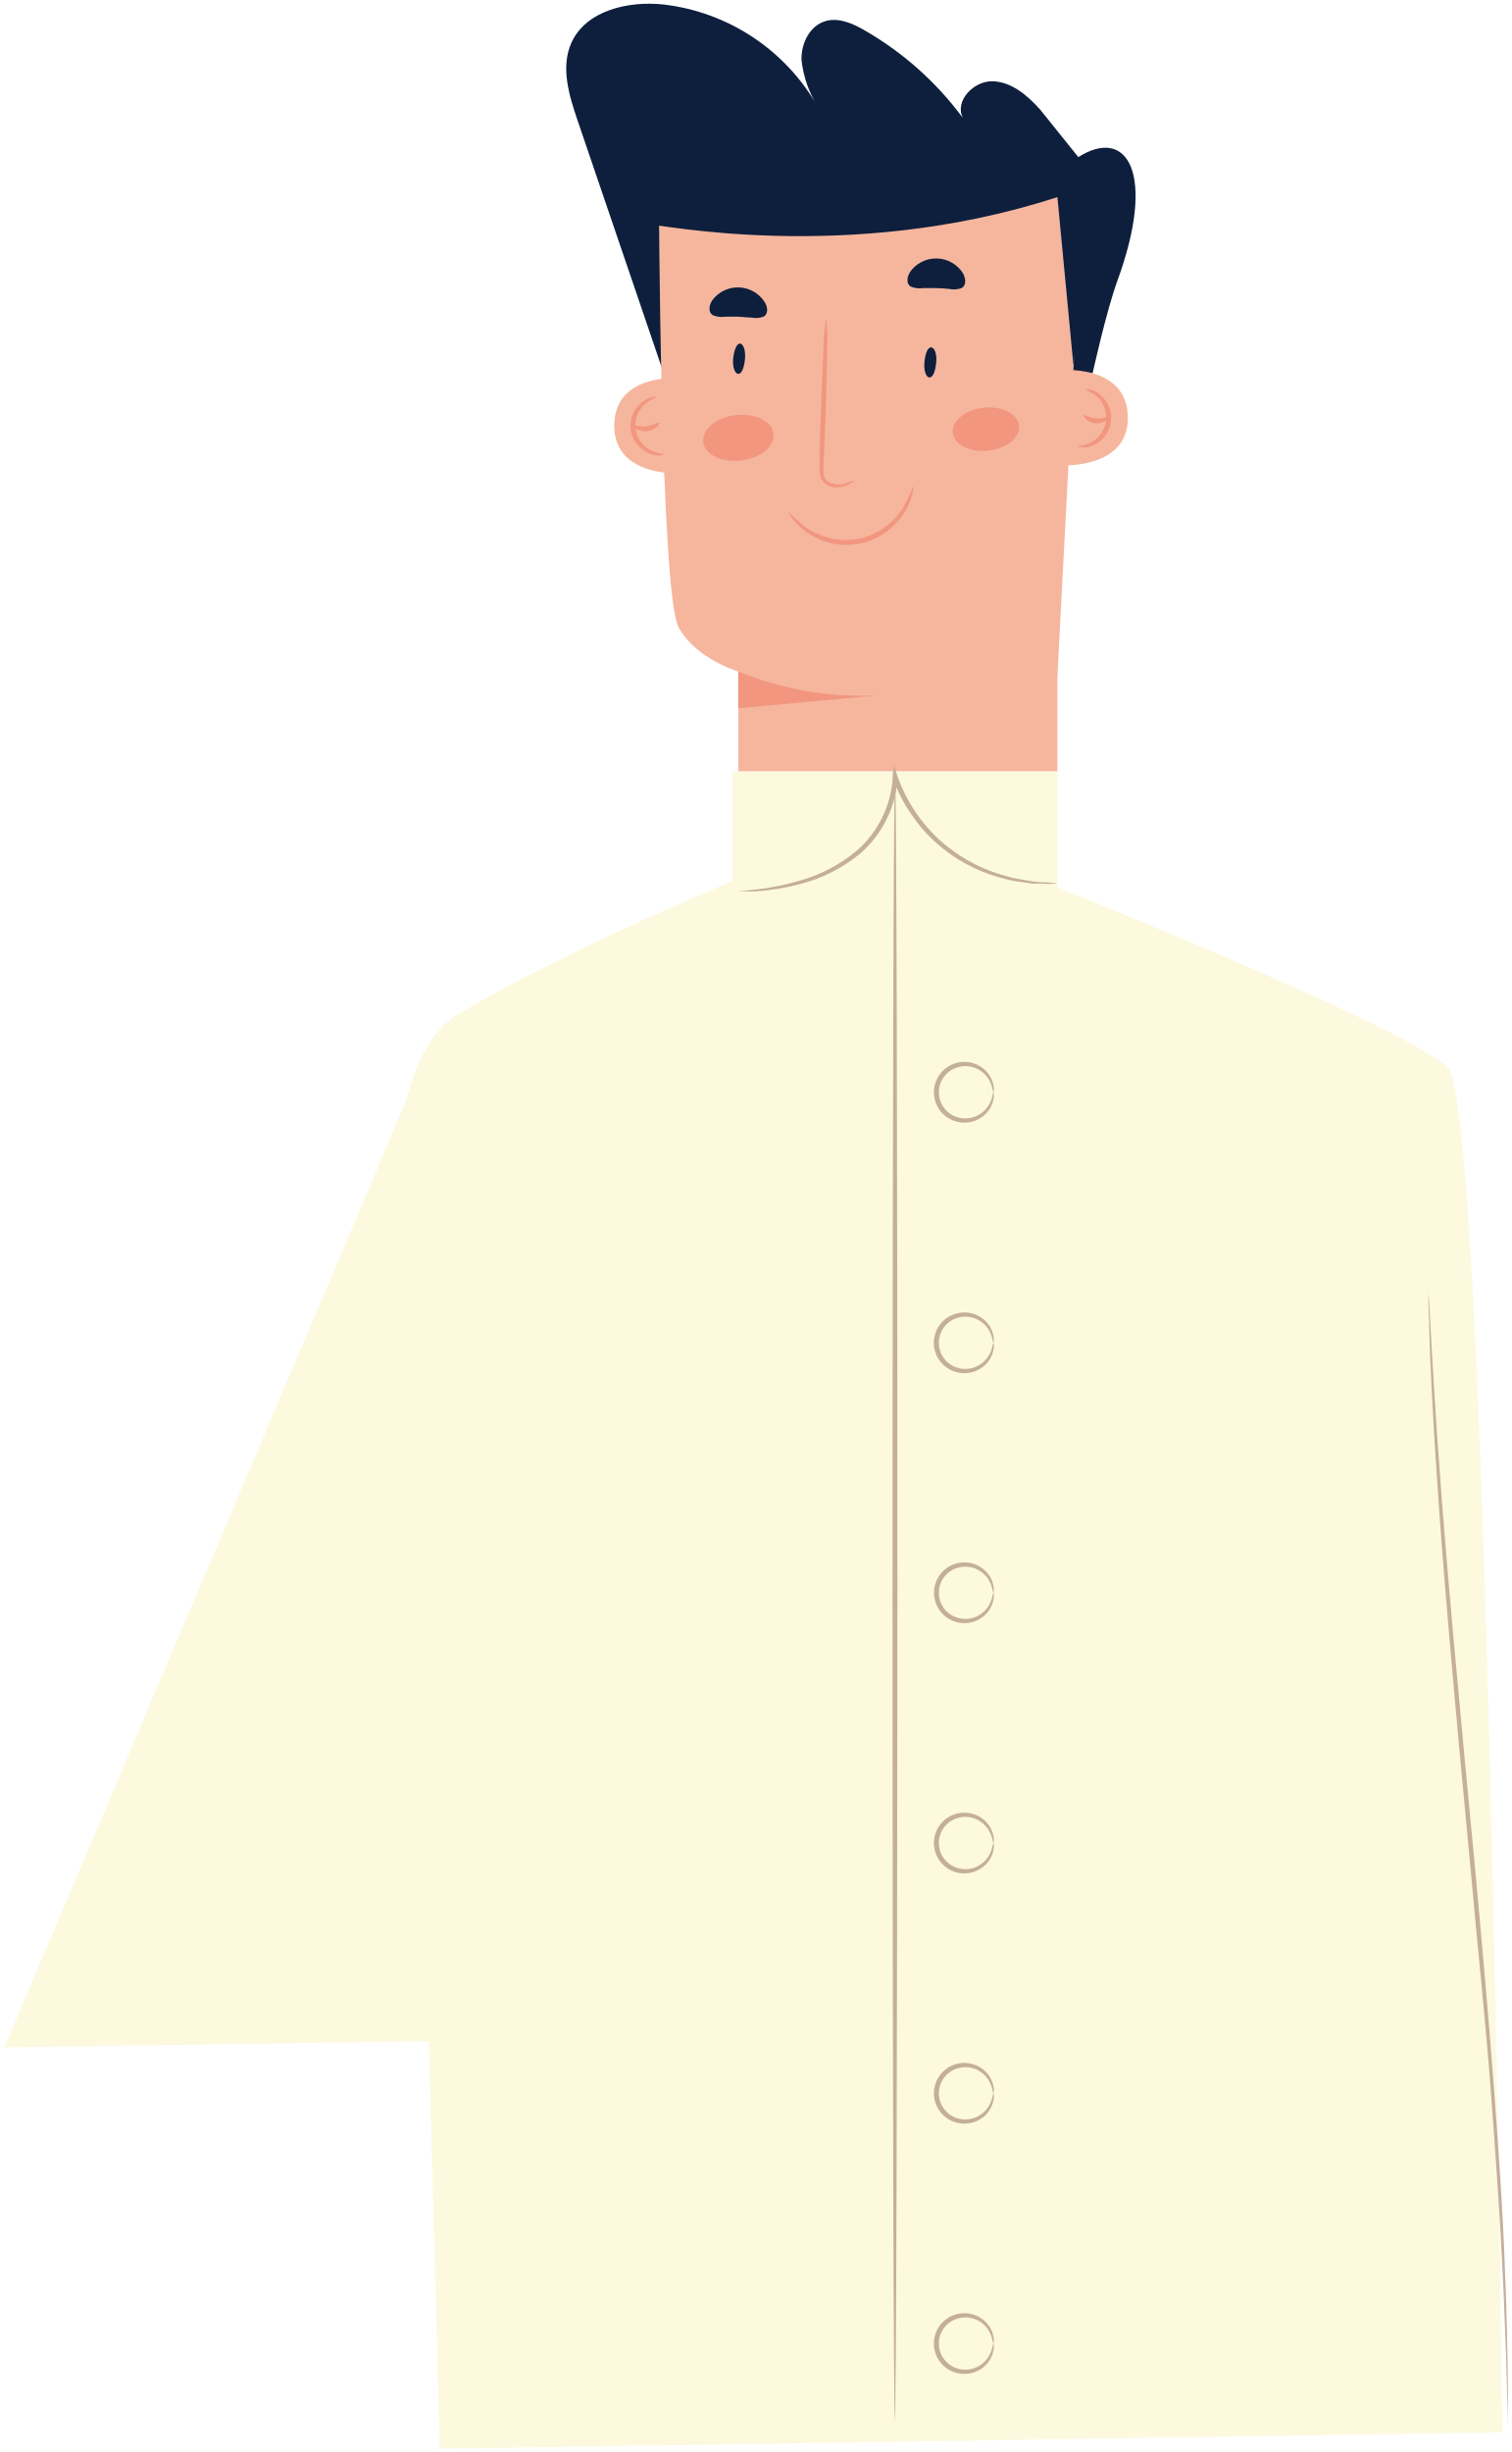
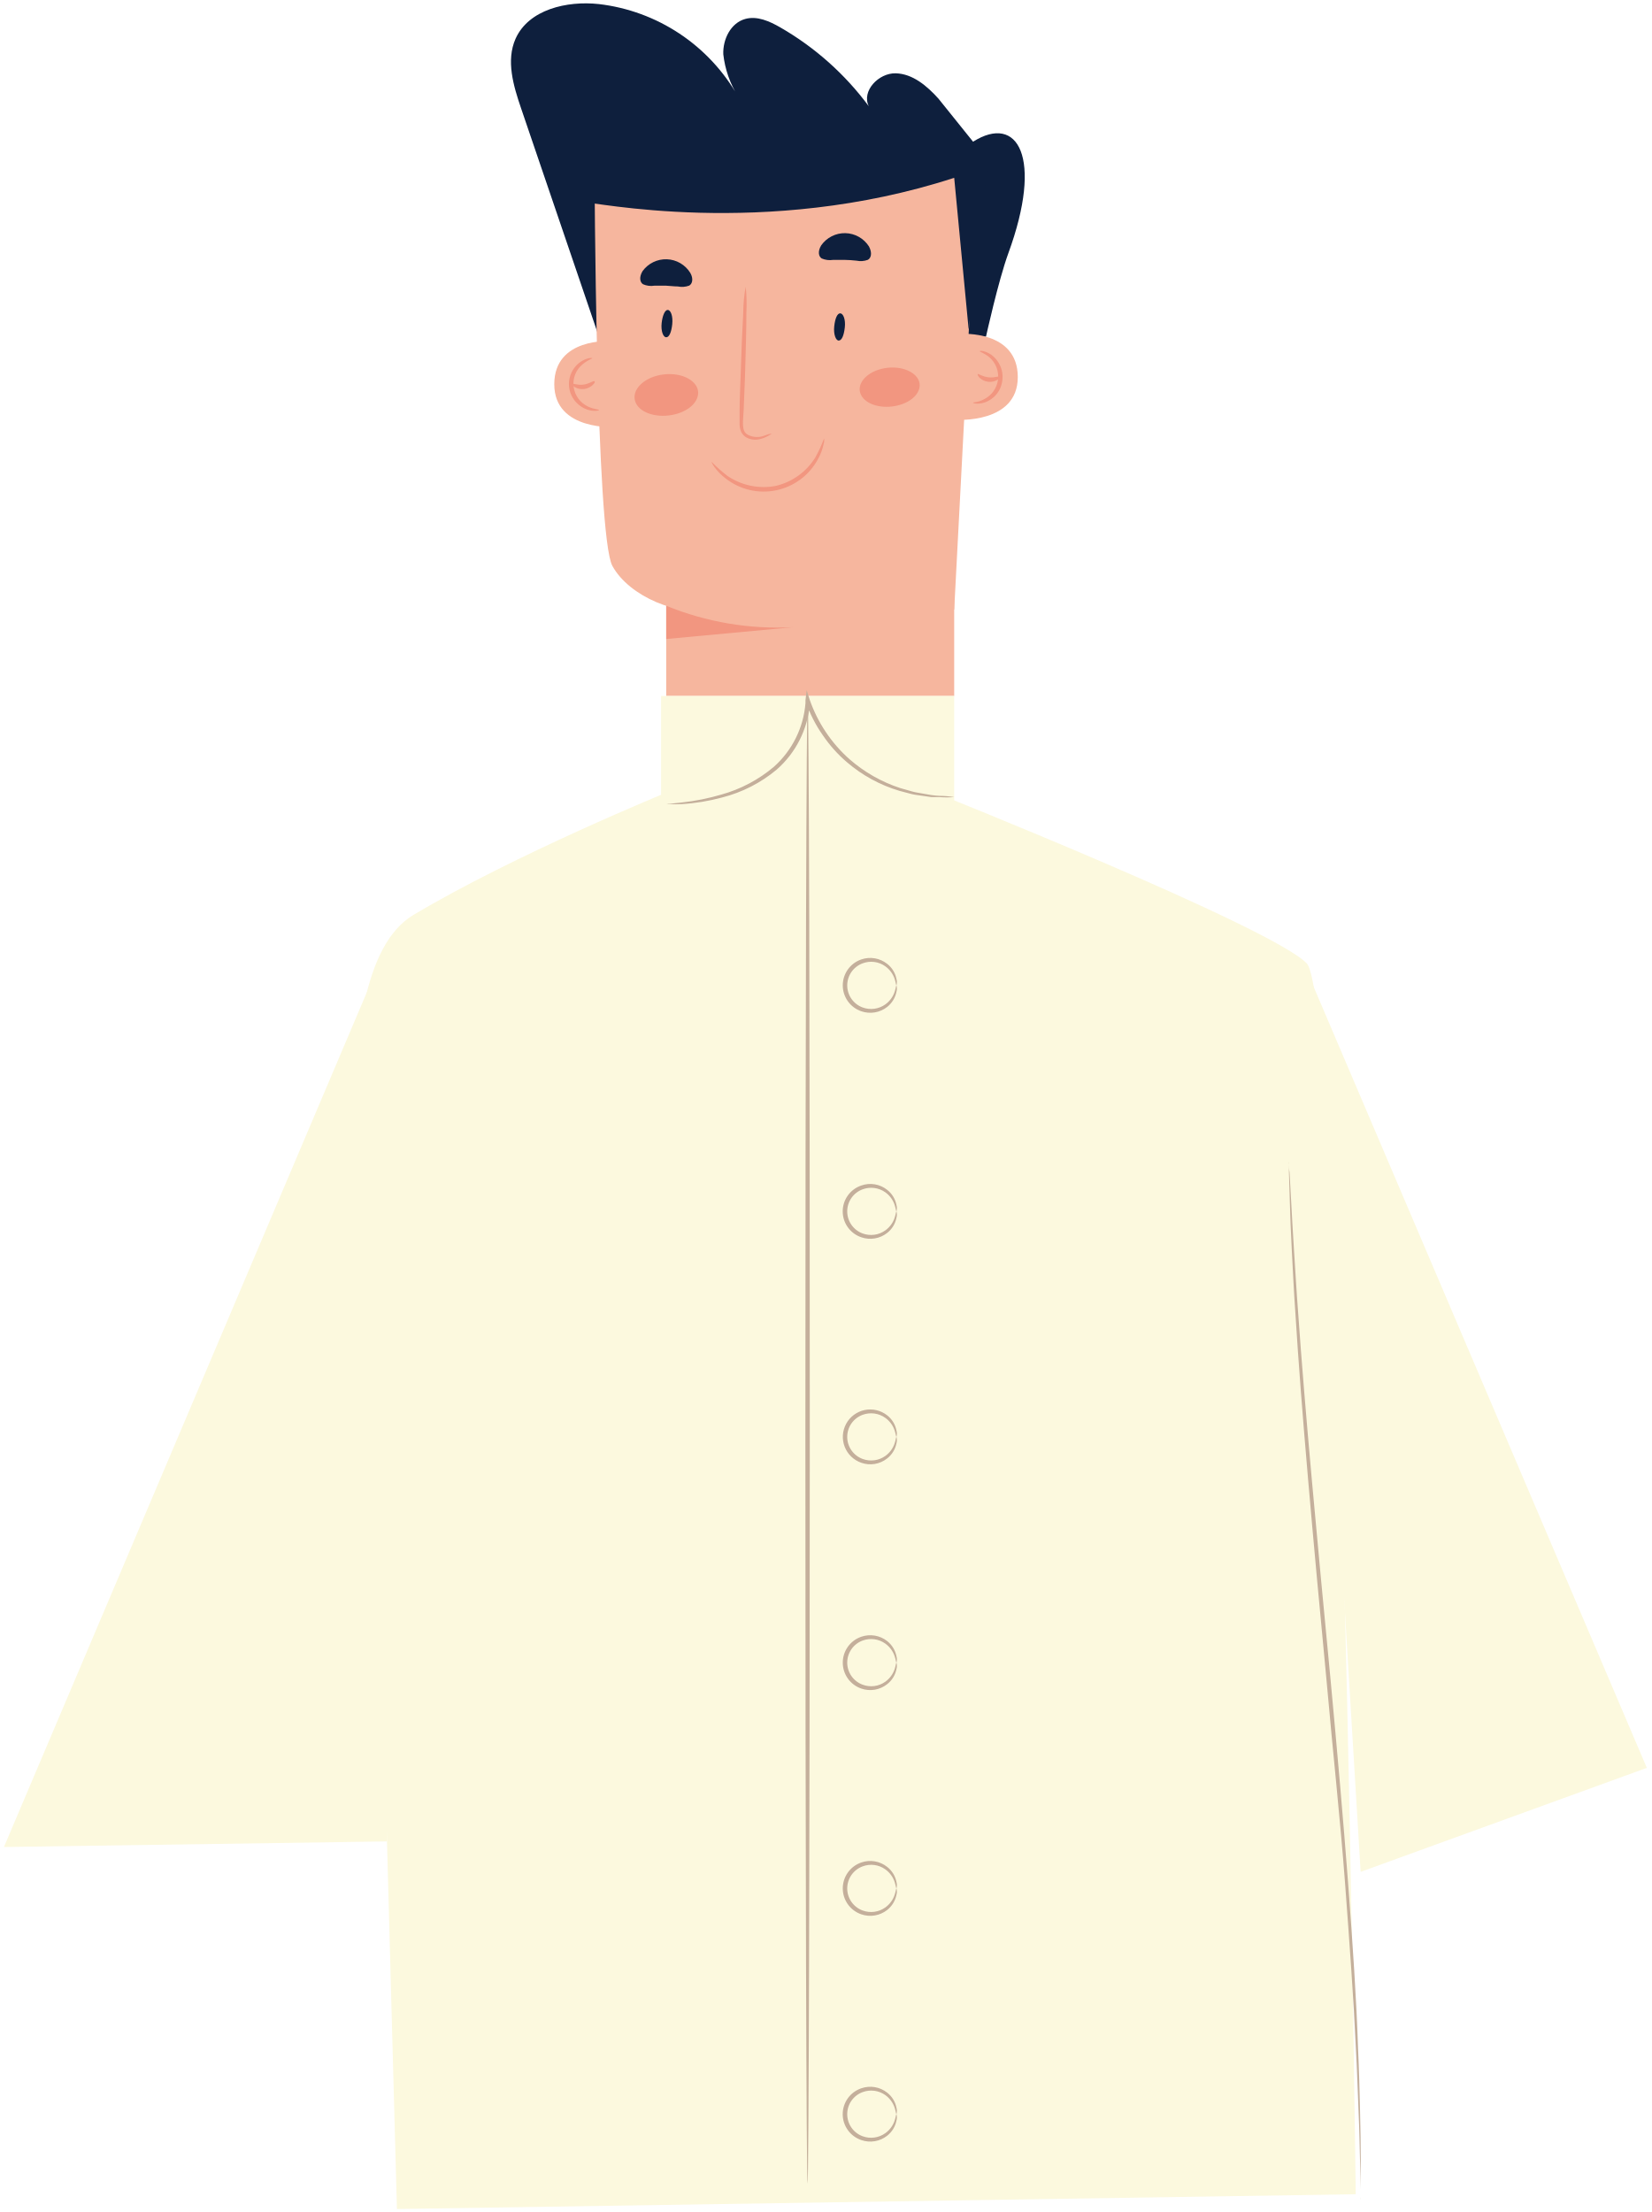
- <svg xmlns="http://www.w3.org/2000/svg" width="304" height="493" viewBox="0 0 304 493" fill="none">
+ <svg xmlns="http://www.w3.org/2000/svg" width="368" height="493" viewBox="0 0 368 493" fill="none">
  <path d="M86.991 208.823L0.877 411.653L86.237 410.409L88.611 221.505" fill="#FCF9DE" />
  <path d="M133.478 75.054L116.142 24.177C114.427 19.146 112.732 13.512 114.899 8.631C117.819 2.112 126.318 0.133 133.459 0.906C139.89 1.657 146.052 3.916 151.444 7.498C156.837 11.08 161.308 15.884 164.494 21.52C162.699 18.668 161.572 15.447 161.197 12.099C161.065 8.763 162.855 5.108 166.096 4.222C168.734 3.487 171.504 4.731 173.897 6.106C181.614 10.545 188.331 16.53 193.626 23.687C191.949 20.295 195.812 16.244 199.618 16.338C203.425 16.433 206.628 19.184 209.153 21.991L216.86 31.583C226.828 25.289 232.556 35.05 224.718 56.456C222.475 62.618 219.743 75.035 219.743 75.035H133.478" fill="#0E1F3D" />
  <path d="M212.659 135.862C212.659 135.862 167.153 134.128 159.22 135.862C151.287 137.595 140.188 132.941 136.476 126.12C132.764 119.298 132.5 37.726 132.5 37.726L217.917 35.351L212.659 135.862Z" fill="#F6B69E" />
  <path d="M148.476 109.651V155.12H212.657V97.101L148.476 109.651Z" fill="#F6B69E" />
  <path d="M212.658 155.12H147.328V184.459H212.658V155.12Z" fill="#FCF9DE" />
  <path d="M88.461 492.34L83.072 293.166C83.072 293.166 69.636 217.378 92.098 203.943C114.559 190.507 149.118 176.394 149.118 176.394H207.72C207.72 176.394 283.32 206.543 291.215 214.702C299.111 222.861 302.145 489.042 302.145 489.042L88.461 492.34Z" fill="#FCF9DE" />
-   <path d="M183.657 97.704C183.719 98.14 183.681 98.585 183.544 99.004C183.301 100.181 182.875 101.313 182.281 102.358C181.33 104.117 180.007 105.647 178.403 106.842C176.799 108.036 174.954 108.866 172.996 109.273C171.039 109.681 169.015 109.656 167.068 109.2C165.121 108.744 163.297 107.869 161.723 106.636C160.769 105.913 159.925 105.057 159.217 104.092C158.727 103.395 158.539 102.961 158.595 102.942C159.694 104.067 160.872 105.112 162.119 106.07C165.248 108.191 169.086 108.997 172.803 108.313C174.626 107.899 176.349 107.128 177.872 106.044C179.396 104.961 180.689 103.586 181.678 102C182.452 100.623 183.113 99.186 183.657 97.704Z" fill="#F29680" />
+   <path d="M183.657 97.704C183.719 98.14 183.681 98.585 183.544 99.004C183.301 100.181 182.875 101.313 182.281 102.358C181.33 104.117 180.007 105.647 178.403 106.842C176.799 108.036 174.954 108.866 172.996 109.273C171.039 109.681 169.015 109.656 167.068 109.2C165.121 108.744 163.297 107.869 161.723 106.636C160.769 105.913 159.925 105.057 159.217 104.092C158.727 103.395 158.539 102.961 158.595 102.942C159.694 104.067 160.872 105.112 162.119 106.07C165.248 108.191 169.086 108.997 172.803 108.313C174.626 107.899 176.349 107.128 177.873 106.044C179.396 104.961 180.689 103.586 181.678 102C182.452 100.623 183.113 99.186 183.657 97.704Z" fill="#F29680" />
  <path d="M186.919 75.902C186.278 75.902 185.732 74.527 185.92 72.737C186.109 70.946 186.617 69.797 187.277 69.835C187.937 69.872 188.483 71.21 188.276 73C188.068 74.79 187.597 75.902 186.919 75.902Z" fill="#0E1F3D" />
  <path d="M193.419 57.907C192.606 58.21 191.723 58.276 190.875 58.095C189.97 58.001 188.991 57.925 188.274 57.925C187.558 57.925 186.56 57.925 185.655 57.925C184.8 58.056 183.926 57.945 183.13 57.605C182.452 57.191 182.188 56.06 183.017 54.684C183.623 53.823 184.431 53.124 185.371 52.65C186.311 52.175 187.353 51.94 188.406 51.964C189.458 51.988 190.489 52.271 191.406 52.789C192.323 53.306 193.098 54.041 193.664 54.929C194.436 56.399 194.135 57.511 193.419 57.907Z" fill="#0E1F3D" />
  <path d="M148.46 75.167C147.819 75.167 147.254 73.792 147.461 71.983C147.631 70.456 148.14 69.062 148.818 69.081C149.496 69.1 150.005 70.456 149.817 72.265C149.628 74.074 149.12 75.205 148.46 75.167Z" fill="#0E1F3D" />
  <path d="M153.602 63.654C152.789 63.956 151.907 64.021 151.058 63.843C150.154 63.843 149.174 63.692 148.458 63.673C147.742 63.654 146.743 63.673 145.839 63.673C144.984 63.813 144.107 63.702 143.314 63.352C142.635 62.938 142.372 61.807 143.201 60.432C143.818 59.578 144.637 58.89 145.584 58.428C146.531 57.966 147.577 57.745 148.63 57.785C149.683 57.824 150.71 58.122 151.62 58.653C152.53 59.183 153.295 59.93 153.847 60.828C154.601 62.147 154.281 63.277 153.602 63.654Z" fill="#0E1F3D" />
  <path d="M213.072 93.558C213.072 93.558 226.828 94.519 226.828 84.043C226.828 73.566 214.24 74.414 214.24 74.414L213.072 93.558Z" fill="#F6B69E" />
  <path d="M216.86 89.752C216.86 89.601 217.859 89.752 219.234 89.017C220.088 88.611 220.826 87.998 221.382 87.234C221.937 86.469 222.292 85.577 222.414 84.64C222.536 83.703 222.421 82.75 222.079 81.869C221.738 80.987 221.181 80.206 220.459 79.595C219.291 78.634 218.311 78.427 218.349 78.276C218.386 78.126 219.442 78.107 220.874 79.03C221.667 79.598 222.314 80.347 222.758 81.216C223.333 82.315 223.551 83.567 223.38 84.796C223.255 85.909 222.814 86.964 222.11 87.835C221.405 88.707 220.466 89.359 219.404 89.714C217.915 90.185 216.822 89.865 216.86 89.752Z" fill="#F29680" />
  <path d="M222.852 83.948C222.852 84.061 222.852 84.363 222.267 84.664C221.637 85.036 220.9 85.182 220.176 85.079C219.467 84.986 218.807 84.669 218.291 84.174C217.915 83.779 217.82 83.421 217.915 83.345C218.009 83.27 219.007 83.967 220.364 84.099C221.721 84.231 222.682 83.741 222.852 83.948Z" fill="#F29680" />
  <path d="M137.266 95.179C137.266 95.179 123.529 96.14 123.529 85.644C123.529 75.148 136.116 76.034 136.116 76.034L137.266 95.179Z" fill="#F6B69E" />
  <path d="M133.498 91.373C133.498 91.486 132.462 91.806 130.841 91.278C129.904 90.948 129.062 90.392 128.391 89.658C127.801 89.021 127.356 88.264 127.087 87.439C126.819 86.614 126.732 85.74 126.834 84.878C126.937 84.016 127.225 83.186 127.679 82.447C128.133 81.707 128.743 81.075 129.466 80.594C130.898 79.671 131.991 79.727 131.991 79.84C131.991 79.954 131.048 80.198 129.88 81.159C129.132 81.757 128.551 82.537 128.194 83.426C127.838 84.314 127.717 85.28 127.845 86.228C127.97 87.18 128.334 88.083 128.905 88.855C129.475 89.626 130.232 90.24 131.105 90.638C132.48 91.26 133.498 91.222 133.498 91.373Z" fill="#F29680" />
  <path d="M127.469 85.569C127.638 85.362 128.693 85.908 130.031 85.719C131.369 85.531 132.274 84.796 132.481 84.966C132.688 85.135 132.481 85.399 132.104 85.795C131.584 86.283 130.926 86.599 130.22 86.699C129.49 86.795 128.749 86.65 128.109 86.285C127.6 85.983 127.469 85.663 127.469 85.569Z" fill="#F29680" />
  <path d="M303.258 490.305C303.233 490.105 303.233 489.902 303.258 489.702V487.95C303.258 486.329 303.163 484.068 303.088 481.185C303.013 478.302 302.956 474.665 302.768 470.501C302.579 466.336 302.466 461.588 302.165 456.349C301.694 445.872 300.789 433.417 299.753 419.567C298.716 405.717 297.058 390.586 295.645 374.607C292.611 342.724 289.992 313.818 288.71 292.864C288.334 287.626 288.126 282.877 287.9 278.713C287.674 274.549 287.542 270.968 287.467 268.029C287.391 265.089 287.316 262.885 287.26 261.283V259.512C287.26 259.116 287.26 258.909 287.26 258.909C287.292 259.108 287.292 259.312 287.26 259.512C287.26 259.964 287.26 260.548 287.391 261.264C287.486 262.885 287.599 265.146 287.768 268.01C287.938 270.874 288.108 274.53 288.39 278.694C288.673 282.859 288.918 287.588 289.332 292.827C290.783 313.762 293.497 342.63 296.549 374.513C298.038 390.473 299.376 405.661 300.431 419.511C301.486 433.36 302.315 445.891 302.655 456.312C302.899 461.569 303.013 466.317 303.107 470.482C303.201 474.646 303.276 478.245 303.258 481.185C303.239 484.124 303.258 486.329 303.258 487.95V489.702C303.276 490.098 303.258 490.305 303.258 490.305Z" fill="#C4AF9B" />
+   <path d="M291.064 215.946L367.022 394.015L303.237 417.193L291.064 215.946Z" fill="#FCF9DE" />
  <path d="M179.982 486.687C179.718 486.687 179.492 412.67 179.492 321.393C179.492 230.116 179.718 156.099 180.001 156.099C180.283 156.099 180.491 230.097 180.472 321.393C180.453 412.689 180.227 486.687 179.982 486.687Z" fill="#C4AF9B" />
  <path d="M199.789 219.62C199.694 219.62 199.676 219.112 199.412 218.264C199.042 217.093 198.301 216.074 197.301 215.362C196.579 214.844 195.74 214.513 194.859 214.398C193.978 214.283 193.082 214.387 192.251 214.702C191.244 215.072 190.375 215.741 189.76 216.621C189.146 217.501 188.817 218.548 188.817 219.62C188.817 220.693 189.146 221.74 189.76 222.62C190.375 223.499 191.244 224.169 192.251 224.538C193.085 224.846 193.98 224.945 194.861 224.826C195.741 224.708 196.579 224.376 197.301 223.86C198.301 223.148 199.042 222.129 199.412 220.958C199.676 220.129 199.694 219.601 199.789 219.62C199.925 220.088 199.925 220.585 199.789 221.052C199.516 222.386 198.782 223.58 197.716 224.425C196.912 225.055 195.963 225.473 194.955 225.641C193.948 225.809 192.915 225.721 191.95 225.386C190.746 224.974 189.701 224.195 188.961 223.16C188.222 222.124 187.824 220.884 187.824 219.611C187.824 218.338 188.222 217.098 188.961 216.062C189.701 215.027 190.746 214.248 191.95 213.835C192.916 213.5 193.951 213.413 194.959 213.585C195.967 213.756 196.915 214.179 197.716 214.815C198.787 215.648 199.523 216.839 199.789 218.169C199.922 218.644 199.922 219.146 199.789 219.62Z" fill="#C4AF9B" />
  <path d="M199.787 269.989C199.693 269.989 199.674 269.48 199.41 268.632C199.04 267.461 198.3 266.442 197.3 265.73C196.575 265.217 195.737 264.888 194.856 264.774C193.976 264.659 193.081 264.761 192.25 265.071C191.242 265.44 190.373 266.11 189.759 266.989C189.144 267.869 188.815 268.916 188.815 269.989C188.815 271.061 189.144 272.108 189.759 272.988C190.373 273.868 191.242 274.537 192.25 274.907C193.083 275.214 193.979 275.313 194.859 275.195C195.739 275.076 196.577 274.745 197.3 274.228C198.3 273.516 199.04 272.497 199.41 271.327C199.674 270.497 199.693 269.989 199.787 269.989C199.922 270.456 199.922 270.953 199.787 271.421C199.525 272.758 198.789 273.956 197.714 274.794C196.912 275.426 195.963 275.846 194.955 276.014C193.947 276.182 192.912 276.093 191.948 275.755C190.742 275.347 189.694 274.572 188.952 273.537C188.21 272.503 187.81 271.262 187.81 269.989C187.81 268.716 188.21 267.474 188.952 266.44C189.694 265.406 190.742 264.63 191.948 264.223C192.912 263.879 193.947 263.787 194.956 263.955C195.965 264.123 196.914 264.546 197.714 265.184C198.785 266.017 199.521 267.207 199.787 268.538C199.923 269.012 199.923 269.515 199.787 269.989Z" fill="#C4AF9B" />
  <path d="M199.787 320.244C199.693 320.244 199.674 319.735 199.411 318.906C199.041 317.735 198.3 316.717 197.3 316.004C196.578 315.488 195.74 315.156 194.859 315.038C193.979 314.92 193.083 315.018 192.25 315.326C191.243 315.695 190.373 316.365 189.759 317.244C189.145 318.124 188.815 319.171 188.815 320.244C188.815 321.317 189.145 322.364 189.759 323.243C190.373 324.123 191.243 324.793 192.25 325.162C193.082 325.472 193.977 325.574 194.857 325.459C195.737 325.344 196.576 325.016 197.3 324.502C198.3 323.79 199.041 322.771 199.411 321.601C199.674 320.753 199.693 320.244 199.787 320.244C199.923 320.718 199.923 321.221 199.787 321.695C199.522 323.025 198.786 324.216 197.715 325.049C196.915 325.686 195.965 326.109 194.956 326.277C193.947 326.446 192.912 326.354 191.949 326.01C191.11 325.72 190.344 325.251 189.706 324.635C189.067 324.019 188.57 323.271 188.249 322.444C187.929 321.616 187.793 320.729 187.851 319.843C187.908 318.957 188.158 318.095 188.583 317.316C189.008 316.537 189.598 315.86 190.311 315.332C191.024 314.804 191.844 314.438 192.713 314.259C193.583 314.081 194.481 314.094 195.344 314.297C196.208 314.501 197.017 314.891 197.715 315.439C198.79 316.276 199.526 317.474 199.787 318.812C199.923 319.28 199.923 319.776 199.787 320.244Z" fill="#C4AF9B" />
  <path d="M199.789 370.555C199.694 370.555 199.676 370.047 199.412 369.218C199.042 368.047 198.301 367.028 197.301 366.316C196.579 365.799 195.741 365.468 194.861 365.349C193.98 365.231 193.085 365.33 192.251 365.637C191.244 366.007 190.375 366.677 189.76 367.556C189.146 368.436 188.817 369.483 188.817 370.555C188.817 371.628 189.146 372.675 189.76 373.555C190.375 374.434 191.244 375.104 192.251 375.474C193.082 375.789 193.978 375.893 194.859 375.778C195.74 375.663 196.579 375.332 197.301 374.814C198.301 374.102 199.042 373.083 199.412 371.912C199.676 371.064 199.694 370.555 199.789 370.555C199.922 371.03 199.922 371.532 199.789 372.006C199.523 373.337 198.787 374.528 197.716 375.361C196.915 375.997 195.967 376.42 194.959 376.591C193.951 376.762 192.916 376.676 191.95 376.34C190.746 375.928 189.701 375.149 188.961 374.114C188.222 373.078 187.824 371.838 187.824 370.565C187.824 369.292 188.222 368.051 188.961 367.016C189.701 365.98 190.746 365.202 191.95 364.789C192.915 364.455 193.948 364.367 194.955 364.535C195.963 364.703 196.912 365.121 197.716 365.75C198.782 366.596 199.516 367.79 199.789 369.123C199.925 369.591 199.925 370.088 199.789 370.555Z" fill="#C4AF9B" />
  <path d="M199.789 420.886C199.694 420.886 199.676 420.377 199.412 419.529C199.042 418.359 198.301 417.34 197.301 416.628C196.579 416.11 195.74 415.779 194.859 415.664C193.978 415.549 193.082 415.653 192.251 415.968C191.244 416.337 190.375 417.007 189.76 417.887C189.146 418.766 188.817 419.813 188.817 420.886C188.817 421.959 189.146 423.006 189.76 423.886C190.375 424.765 191.244 425.435 192.251 425.804C193.085 426.112 193.98 426.21 194.861 426.092C195.741 425.974 196.579 425.642 197.301 425.126C198.301 424.413 199.042 423.395 199.412 422.224C199.676 421.395 199.694 420.886 199.789 420.886C199.925 421.354 199.925 421.851 199.789 422.318C199.516 423.651 198.782 424.846 197.716 425.691C196.912 426.321 195.963 426.739 194.955 426.907C193.948 427.075 192.915 426.987 191.95 426.652C190.746 426.24 189.701 425.461 188.961 424.426C188.222 423.39 187.824 422.149 187.824 420.877C187.824 419.604 188.222 418.363 188.961 417.328C189.701 416.292 190.746 415.514 191.95 415.101C192.916 414.765 193.951 414.679 194.959 414.851C195.967 415.022 196.915 415.445 197.716 416.081C198.787 416.914 199.523 418.105 199.789 419.435C199.924 419.909 199.924 420.412 199.789 420.886Z" fill="#C4AF9B" />
  <path d="M199.787 471.198C199.693 471.198 199.674 470.689 199.41 469.841C199.04 468.67 198.3 467.652 197.3 466.939C196.575 466.426 195.737 466.098 194.856 465.983C193.976 465.868 193.081 465.97 192.25 466.28C191.242 466.649 190.373 467.319 189.759 468.198C189.144 469.078 188.815 470.125 188.815 471.198C188.815 472.271 189.144 473.318 189.759 474.197C190.373 475.077 191.242 475.746 192.25 476.116C193.083 476.423 193.979 476.522 194.859 476.404C195.739 476.286 196.577 475.954 197.3 475.437C198.3 474.725 199.04 473.706 199.41 472.536C199.674 471.706 199.693 471.198 199.787 471.198C199.922 471.666 199.922 472.162 199.787 472.63C199.525 473.967 198.789 475.165 197.714 476.003C196.912 476.636 195.963 477.055 194.955 477.223C193.947 477.391 192.912 477.302 191.948 476.964C190.742 476.556 189.694 475.781 188.952 474.746C188.21 473.712 187.81 472.471 187.81 471.198C187.81 469.925 188.21 468.683 188.952 467.649C189.694 466.615 190.742 465.839 191.948 465.432C192.912 465.093 193.947 465.004 194.955 465.172C195.963 465.34 196.912 465.76 197.714 466.393C198.785 467.226 199.521 468.416 199.787 469.747C199.923 470.221 199.923 470.724 199.787 471.198Z" fill="#C4AF9B" />
  <path d="M212.658 177.656C211.56 177.738 210.458 177.738 209.36 177.656C208.832 177.656 208.248 177.656 207.589 177.656L205.516 177.355C204.762 177.223 203.952 177.185 203.104 176.959L200.466 176.262C196.143 174.982 192.142 172.798 188.727 169.855C186.699 168.122 184.912 166.125 183.413 163.919C181.749 161.567 180.441 158.983 179.531 156.25L180.492 156.156V156.797C180.038 162.495 177.374 167.791 173.068 171.551C169.545 174.486 165.412 176.597 160.97 177.732C158.014 178.534 154.983 179.033 151.925 179.22C151.091 179.262 150.254 179.262 149.419 179.22C149.131 179.252 148.841 179.252 148.552 179.22C148.552 179.22 149.758 179.107 151.888 178.862C154.893 178.539 157.864 177.946 160.763 177.091C165.071 175.893 169.069 173.779 172.484 170.891C176.561 167.247 179.078 162.172 179.512 156.721V156.099L179.776 153.819L180.473 156.005C182.249 161.082 185.291 165.622 189.311 169.195C192.608 172.081 196.454 174.273 200.617 175.64L203.198 176.375C204.008 176.62 204.8 176.695 205.535 176.846L207.589 177.204C208.229 177.317 208.814 177.317 209.341 177.374C210.452 177.378 211.562 177.473 212.658 177.656Z" fill="#C4AF9B" />
  <path d="M172.013 96.63C172.013 96.63 171.58 96.988 170.656 97.421C170.088 97.686 169.485 97.87 168.866 97.968C167.99 98.086 167.098 97.921 166.322 97.497C165.864 97.216 165.487 96.819 165.229 96.347C164.986 95.841 164.851 95.288 164.834 94.727C164.834 93.615 164.834 92.541 164.834 91.335C164.834 88.942 164.985 86.36 165.06 83.647C165.229 78.182 165.437 73.245 165.644 69.665C165.649 67.73 165.832 65.8 166.19 63.899C166.395 65.826 166.446 67.767 166.341 69.703C166.341 73.283 166.209 78.22 166.04 83.684C165.927 86.379 165.832 88.961 165.738 91.373C165.644 93.784 165.116 96.083 166.662 96.894C167.239 97.196 167.876 97.368 168.527 97.398C169.178 97.427 169.828 97.313 170.43 97.063C170.935 96.847 171.468 96.701 172.013 96.63Z" fill="#F29680" />
  <path d="M130.388 45.15C131.273 44.735 170.222 53.441 212.658 39.629L215.88 73.453L220.346 34.315L129.992 35.351L130.388 45.15Z" fill="#0E1F3D" />
  <path d="M155.599 87.51C155.599 90.072 152.659 92.183 149.004 92.597C145.348 93.012 141.975 91.599 141.466 89.093C140.958 86.586 143.822 83.892 148.005 83.439C152.188 82.987 155.561 84.966 155.599 87.51Z" fill="#F29680" />
  <path d="M204.969 85.814C204.969 88.226 202.199 90.204 198.77 90.6C195.34 90.996 192.156 89.658 191.647 87.302C191.138 84.947 193.852 82.403 197.79 81.97C201.728 81.536 204.95 83.439 204.969 85.814Z" fill="#F29680" />
  <path d="M148.476 135.014C157.461 138.679 167.146 140.307 176.836 139.781L148.476 142.419V135.014Z" fill="#F29680" />
</svg>
